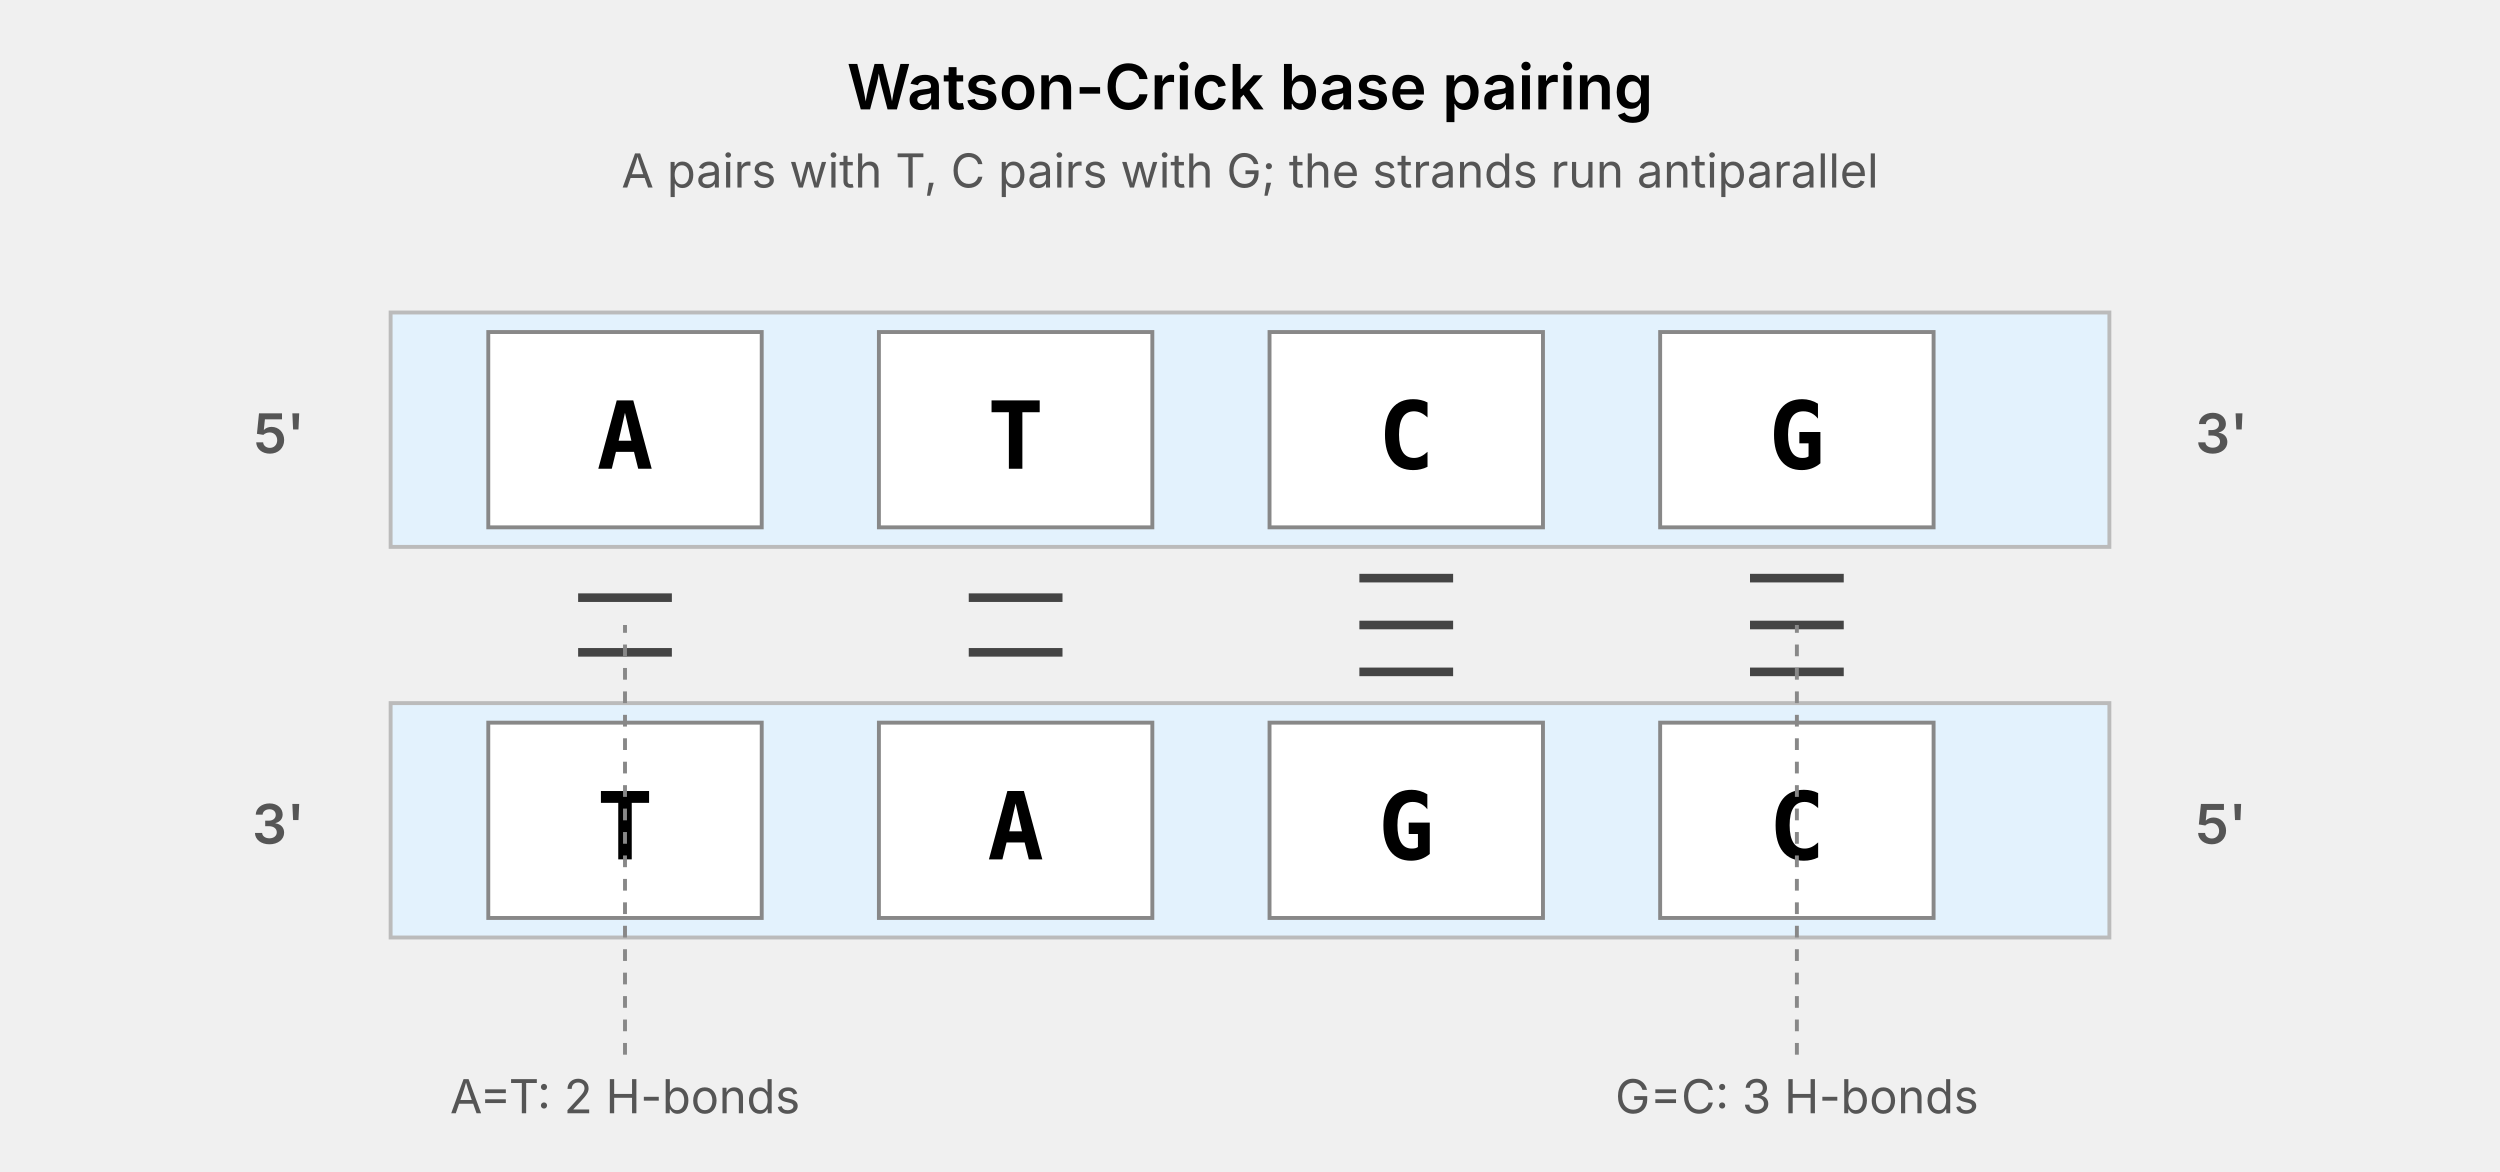
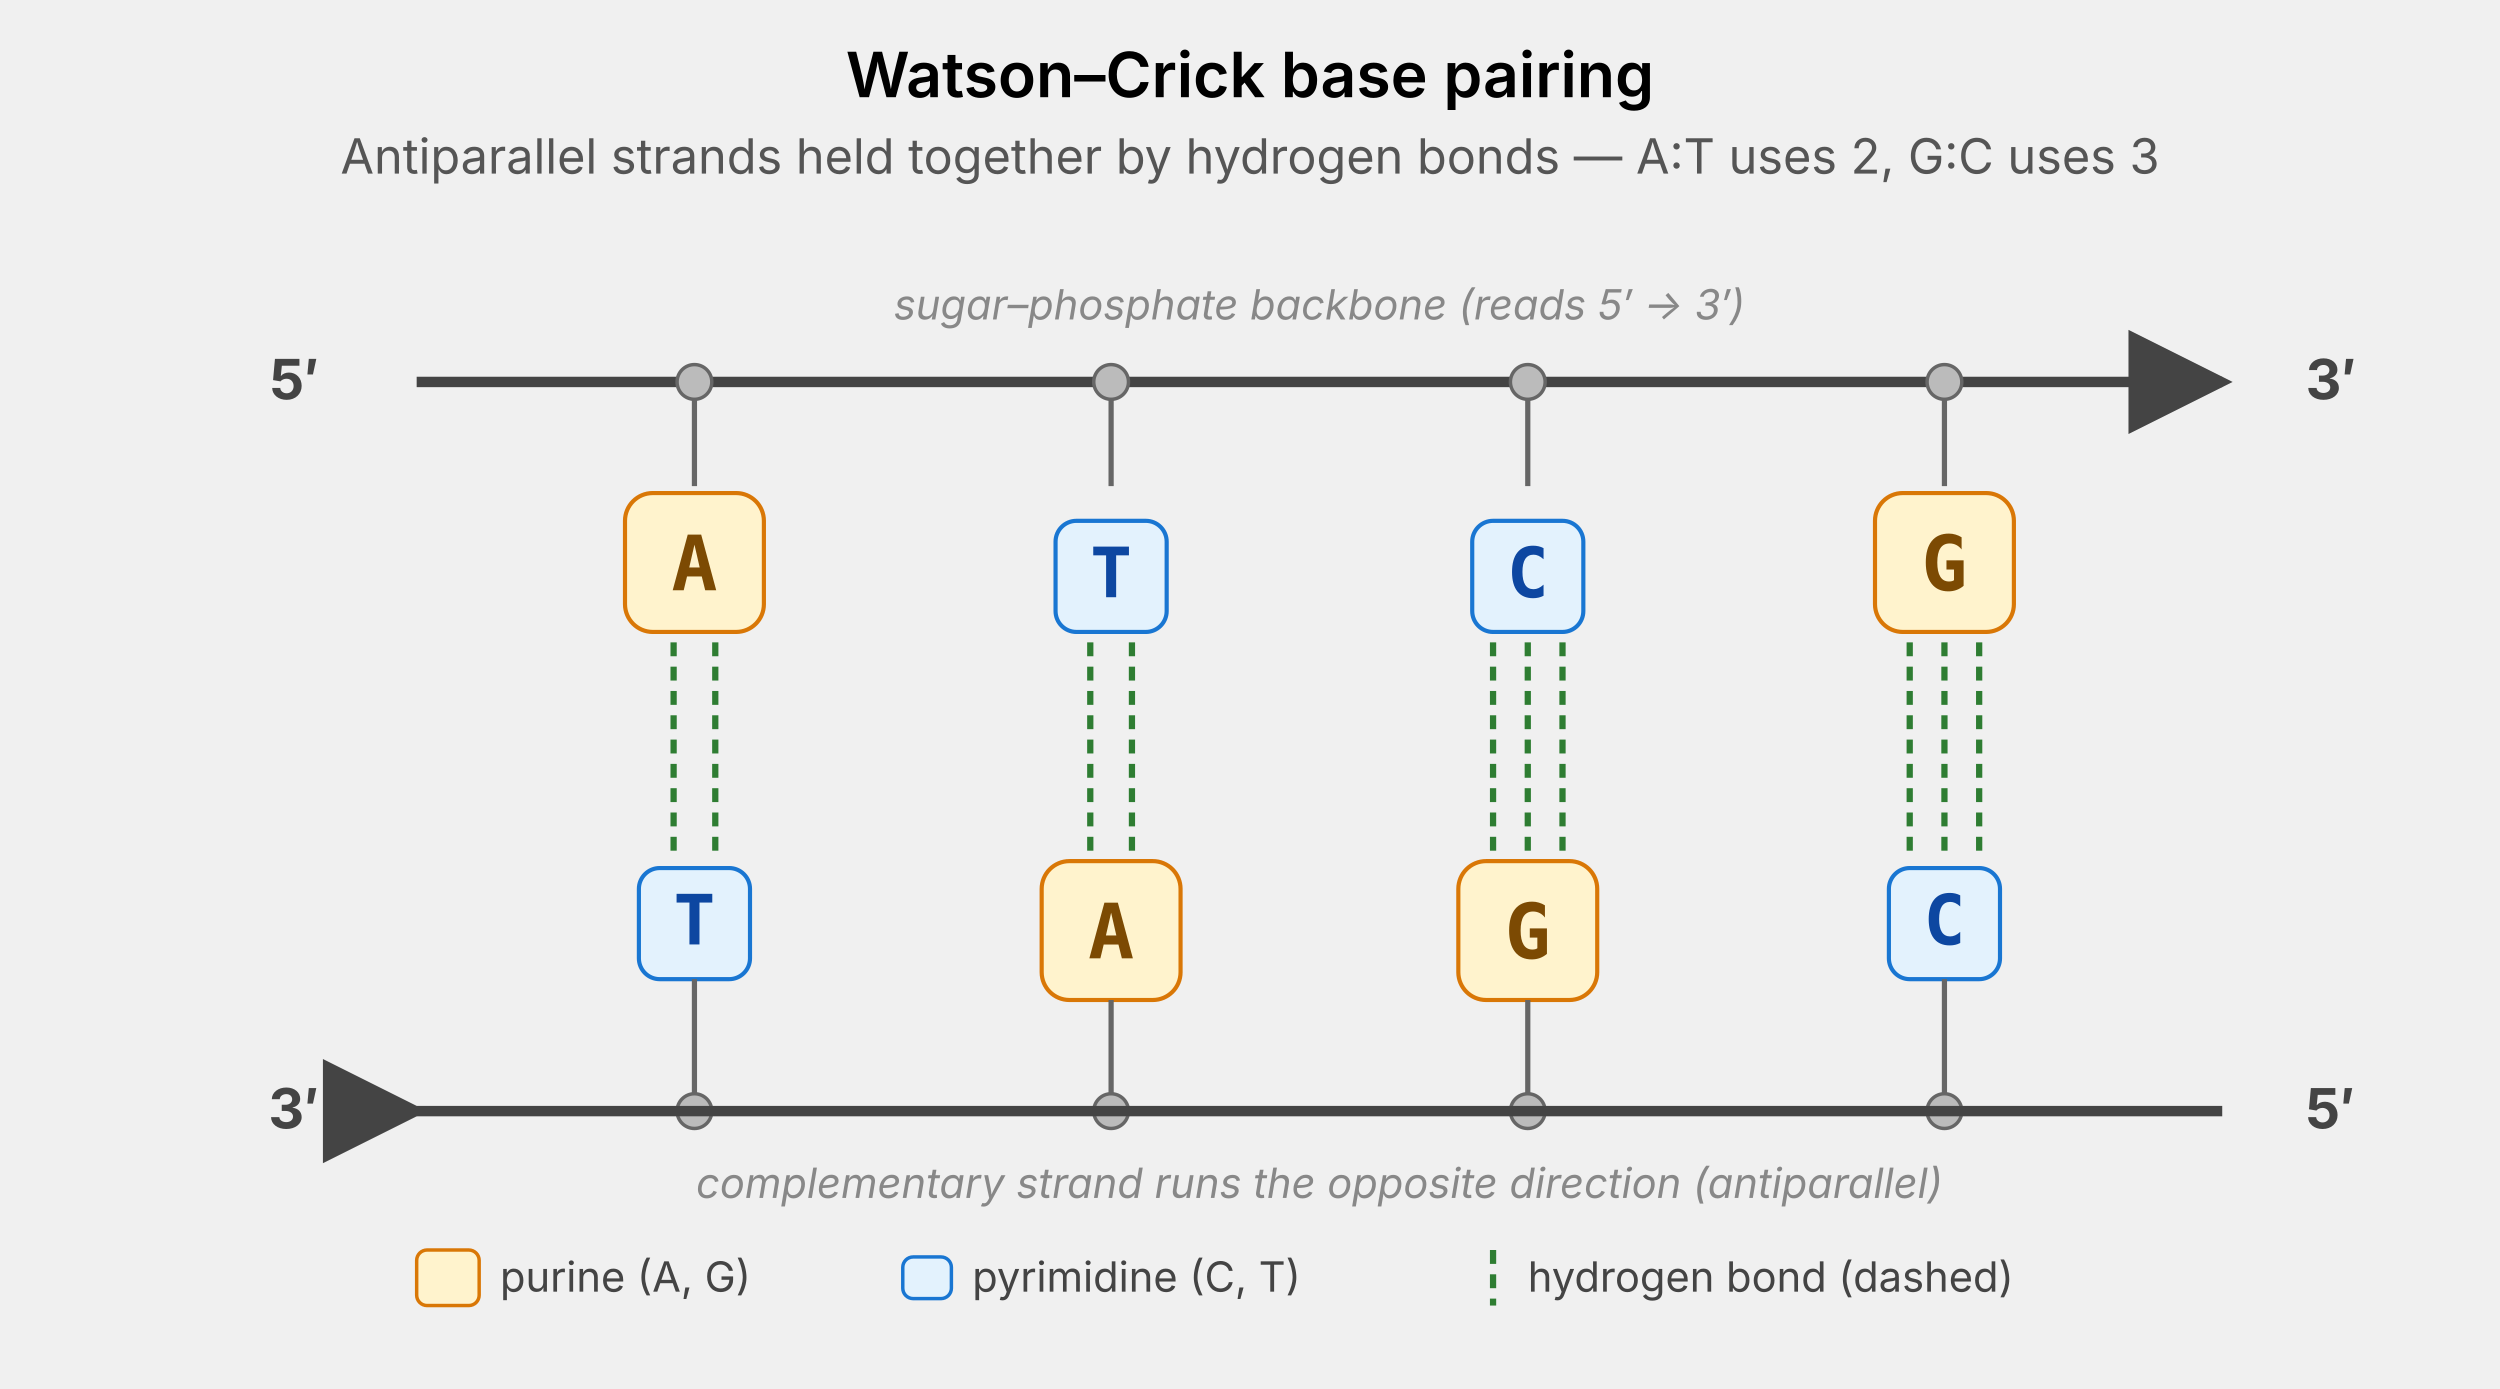
- <svg xmlns="http://www.w3.org/2000/svg" viewBox="0 0 640 300" font-family="system-ui, -apple-system, sans-serif">
-   <text x="320" y="28" text-anchor="middle" font-size="16" font-weight="600">
-     Watson-Crick base pairing
+ <svg xmlns="http://www.w3.org/2000/svg" viewBox="0 0 720 400" font-family="system-ui, -apple-system, sans-serif">
+   <defs>
+     <marker id="arrow-r" viewBox="0 0 10 10" refX="9" refY="5" markerWidth="10" markerHeight="10" orient="auto">
+       <path d="M 0 0 L 10 5 L 0 10 z" fill="#444" />
+     </marker>
+     <marker id="arrow-l" viewBox="0 0 10 10" refX="1" refY="5" markerWidth="10" markerHeight="10" orient="auto">
+       <path d="M 10 0 L 0 5 L 10 10 z" fill="#444" />
+     </marker>
+   </defs>
+   <text x="360" y="28" text-anchor="middle" font-size="18" font-weight="600">
+     Watson–Crick base pairing
  </text>
-   <text x="320" y="48" text-anchor="middle" font-size="12" fill="#555">
-     A pairs with T, C pairs with G; the strands run antiparallel
+   <text x="360" y="50" text-anchor="middle" font-size="14" fill="#555">
+     Antiparallel strands held together by hydrogen bonds — A:T uses 2, G:C uses 3
  </text>
-   <rect x="100" y="80" width="440" height="60" fill="#e3f2fd" stroke="#bbb" />
-   <rect x="100" y="180" width="440" height="60" fill="#e3f2fd" stroke="#bbb" />
-   <text x="78" y="116" text-anchor="end" font-size="14" font-weight="600" fill="#555">5'</text>
-   <text x="562" y="116" text-anchor="start" font-size="14" font-weight="600" fill="#555">3'</text>
-   <rect x="125" y="85" width="70" height="50" fill="white" stroke="#888" />
-   <text x="160" y="120" text-anchor="middle" font-size="24" font-weight="700" font-family="ui-monospace, monospace">A</text>
-   <rect x="225" y="85" width="70" height="50" fill="white" stroke="#888" />
-   <text x="260" y="120" text-anchor="middle" font-size="24" font-weight="700" font-family="ui-monospace, monospace">T</text>
-   <rect x="325" y="85" width="70" height="50" fill="white" stroke="#888" />
-   <text x="360" y="120" text-anchor="middle" font-size="24" font-weight="700" font-family="ui-monospace, monospace">C</text>
-   <rect x="425" y="85" width="70" height="50" fill="white" stroke="#888" />
-   <text x="460" y="120" text-anchor="middle" font-size="24" font-weight="700" font-family="ui-monospace, monospace">G</text>
-   <text x="78" y="216" text-anchor="end" font-size="14" font-weight="600" fill="#555">3'</text>
-   <text x="562" y="216" text-anchor="start" font-size="14" font-weight="600" fill="#555">5'</text>
-   <rect x="125" y="185" width="70" height="50" fill="white" stroke="#888" />
-   <text x="160" y="220" text-anchor="middle" font-size="24" font-weight="700" font-family="ui-monospace, monospace">T</text>
-   <rect x="225" y="185" width="70" height="50" fill="white" stroke="#888" />
-   <text x="260" y="220" text-anchor="middle" font-size="24" font-weight="700" font-family="ui-monospace, monospace">A</text>
-   <rect x="325" y="185" width="70" height="50" fill="white" stroke="#888" />
-   <text x="360" y="220" text-anchor="middle" font-size="24" font-weight="700" font-family="ui-monospace, monospace">G</text>
-   <rect x="425" y="185" width="70" height="50" fill="white" stroke="#888" />
-   <text x="460" y="220" text-anchor="middle" font-size="24" font-weight="700" font-family="ui-monospace, monospace">C</text>
-   <line x1="148" y1="153" x2="172" y2="153" stroke="#444" stroke-width="2.2" />
-   <line x1="148" y1="167" x2="172" y2="167" stroke="#444" stroke-width="2.2" />
-   <line x1="248" y1="153" x2="272" y2="153" stroke="#444" stroke-width="2.2" />
-   <line x1="248" y1="167" x2="272" y2="167" stroke="#444" stroke-width="2.2" />
-   <line x1="348" y1="148" x2="372" y2="148" stroke="#444" stroke-width="2.2" />
-   <line x1="348" y1="160" x2="372" y2="160" stroke="#444" stroke-width="2.2" />
-   <line x1="348" y1="172" x2="372" y2="172" stroke="#444" stroke-width="2.2" />
-   <line x1="448" y1="148" x2="472" y2="148" stroke="#444" stroke-width="2.2" />
-   <line x1="448" y1="160" x2="472" y2="160" stroke="#444" stroke-width="2.2" />
-   <line x1="448" y1="172" x2="472" y2="172" stroke="#444" stroke-width="2.2" />
-   <line x1="160" y1="270" x2="160" y2="160" stroke="#888" stroke-width="1" stroke-dasharray="3,3" />
-   <text x="160" y="285" text-anchor="middle" font-size="12" fill="#555">
-     A=T: 2 H-bonds
+   <line x1="120" y1="110" x2="640" y2="110" stroke="#444" stroke-width="3" marker-end="url(#arrow-r)" />
+   <text x="92" y="115" text-anchor="end" font-size="16" font-weight="700" fill="#444">5′</text>
+   <text x="664" y="115" font-size="16" font-weight="700" fill="#444">3′</text>
+   <text x="380" y="92" text-anchor="middle" font-size="12" fill="#888" font-style="italic">
+     sugar–phosphate backbone (reads 5′ → 3′)
  </text>
-   <line x1="460" y1="270" x2="460" y2="160" stroke="#888" stroke-width="1" stroke-dasharray="3,3" />
-   <text x="460" y="285" text-anchor="middle" font-size="12" fill="#555">
-     G=C: 3 H-bonds
+   <circle cx="200" cy="110" r="5" fill="#bbb" stroke="#666" stroke-width="1" />
+   <circle cx="320" cy="110" r="5" fill="#bbb" stroke="#666" stroke-width="1" />
+   <circle cx="440" cy="110" r="5" fill="#bbb" stroke="#666" stroke-width="1" />
+   <circle cx="560" cy="110" r="5" fill="#bbb" stroke="#666" stroke-width="1" />
+   <line x1="200" y1="115" x2="200" y2="140" stroke="#666" stroke-width="1.5" />
+   <line x1="320" y1="115" x2="320" y2="140" stroke="#666" stroke-width="1.5" />
+   <line x1="440" y1="115" x2="440" y2="140" stroke="#666" stroke-width="1.5" />
+   <line x1="560" y1="115" x2="560" y2="140" stroke="#666" stroke-width="1.5" />
+   <rect x="180" y="142" width="40" height="40" rx="8" ry="8" fill="#fff3cd" stroke="#d97706" stroke-width="1.2" />
+   <text x="200" y="170" text-anchor="middle" font-size="22" font-weight="700" font-family="ui-monospace, monospace" fill="#7c4a03">A</text>
+   <rect x="304" y="150" width="32" height="32" rx="6" ry="6" fill="#e3f2fd" stroke="#1976d2" stroke-width="1.2" />
+   <text x="320" y="172" text-anchor="middle" font-size="20" font-weight="700" font-family="ui-monospace, monospace" fill="#0d47a1">T</text>
+   <rect x="424" y="150" width="32" height="32" rx="6" ry="6" fill="#e3f2fd" stroke="#1976d2" stroke-width="1.2" />
+   <text x="440" y="172" text-anchor="middle" font-size="20" font-weight="700" font-family="ui-monospace, monospace" fill="#0d47a1">C</text>
+   <rect x="540" y="142" width="40" height="40" rx="8" ry="8" fill="#fff3cd" stroke="#d97706" stroke-width="1.2" />
+   <text x="560" y="170" text-anchor="middle" font-size="22" font-weight="700" font-family="ui-monospace, monospace" fill="#7c4a03">G</text>
+   <line x1="194" y1="185" x2="194" y2="245" stroke="#2e7d32" stroke-width="1.8" stroke-dasharray="4 3" />
+   <line x1="206" y1="185" x2="206" y2="245" stroke="#2e7d32" stroke-width="1.8" stroke-dasharray="4 3" />
+   <line x1="314" y1="185" x2="314" y2="245" stroke="#2e7d32" stroke-width="1.8" stroke-dasharray="4 3" />
+   <line x1="326" y1="185" x2="326" y2="245" stroke="#2e7d32" stroke-width="1.8" stroke-dasharray="4 3" />
+   <line x1="430" y1="185" x2="430" y2="245" stroke="#2e7d32" stroke-width="1.8" stroke-dasharray="4 3" />
+   <line x1="440" y1="185" x2="440" y2="245" stroke="#2e7d32" stroke-width="1.8" stroke-dasharray="4 3" />
+   <line x1="450" y1="185" x2="450" y2="245" stroke="#2e7d32" stroke-width="1.8" stroke-dasharray="4 3" />
+   <line x1="550" y1="185" x2="550" y2="245" stroke="#2e7d32" stroke-width="1.8" stroke-dasharray="4 3" />
+   <line x1="560" y1="185" x2="560" y2="245" stroke="#2e7d32" stroke-width="1.8" stroke-dasharray="4 3" />
+   <line x1="570" y1="185" x2="570" y2="245" stroke="#2e7d32" stroke-width="1.8" stroke-dasharray="4 3" />
+   <rect x="184" y="250" width="32" height="32" rx="6" ry="6" fill="#e3f2fd" stroke="#1976d2" stroke-width="1.2" />
+   <text x="200" y="272" text-anchor="middle" font-size="20" font-weight="700" font-family="ui-monospace, monospace" fill="#0d47a1">T</text>
+   <rect x="300" y="248" width="40" height="40" rx="8" ry="8" fill="#fff3cd" stroke="#d97706" stroke-width="1.2" />
+   <text x="320" y="276" text-anchor="middle" font-size="22" font-weight="700" font-family="ui-monospace, monospace" fill="#7c4a03">A</text>
+   <rect x="420" y="248" width="40" height="40" rx="8" ry="8" fill="#fff3cd" stroke="#d97706" stroke-width="1.2" />
+   <text x="440" y="276" text-anchor="middle" font-size="22" font-weight="700" font-family="ui-monospace, monospace" fill="#7c4a03">G</text>
+   <rect x="544" y="250" width="32" height="32" rx="6" ry="6" fill="#e3f2fd" stroke="#1976d2" stroke-width="1.2" />
+   <text x="560" y="272" text-anchor="middle" font-size="20" font-weight="700" font-family="ui-monospace, monospace" fill="#0d47a1">C</text>
+   <line x1="200" y1="282" x2="200" y2="315" stroke="#666" stroke-width="1.5" />
+   <line x1="320" y1="288" x2="320" y2="315" stroke="#666" stroke-width="1.5" />
+   <line x1="440" y1="288" x2="440" y2="315" stroke="#666" stroke-width="1.5" />
+   <line x1="560" y1="282" x2="560" y2="315" stroke="#666" stroke-width="1.5" />
+   <circle cx="200" cy="320" r="5" fill="#bbb" stroke="#666" stroke-width="1" />
+   <circle cx="320" cy="320" r="5" fill="#bbb" stroke="#666" stroke-width="1" />
+   <circle cx="440" cy="320" r="5" fill="#bbb" stroke="#666" stroke-width="1" />
+   <circle cx="560" cy="320" r="5" fill="#bbb" stroke="#666" stroke-width="1" />
+   <line x1="640" y1="320" x2="120" y2="320" stroke="#444" stroke-width="3" marker-end="url(#arrow-l)" />
+   <text x="92" y="325" text-anchor="end" font-size="16" font-weight="700" fill="#444">3′</text>
+   <text x="664" y="325" font-size="16" font-weight="700" fill="#444">5′</text>
+   <text x="380" y="345" text-anchor="middle" font-size="12" fill="#888" font-style="italic">
+     complementary strand runs the opposite direction (antiparallel)
  </text>
+   <g transform="translate(120, 370)">
+     <rect x="0" y="-10" width="18" height="16" rx="3" ry="3" fill="#fff3cd" stroke="#d97706" stroke-width="1" />
+     <text x="24" y="2" font-size="12" fill="#444">purine (A, G)</text>
+     <rect x="140" y="-8" width="14" height="12" rx="3" ry="3" fill="#e3f2fd" stroke="#1976d2" stroke-width="1" />
+     <text x="160" y="2" font-size="12" fill="#444">pyrimidine (C, T)</text>
+     <line x1="310" y1="-10" x2="310" y2="6" stroke="#2e7d32" stroke-width="1.8" stroke-dasharray="4 3" />
+     <text x="320" y="2" font-size="12" fill="#444">hydrogen bond (dashed)</text>
+   </g>
</svg>
